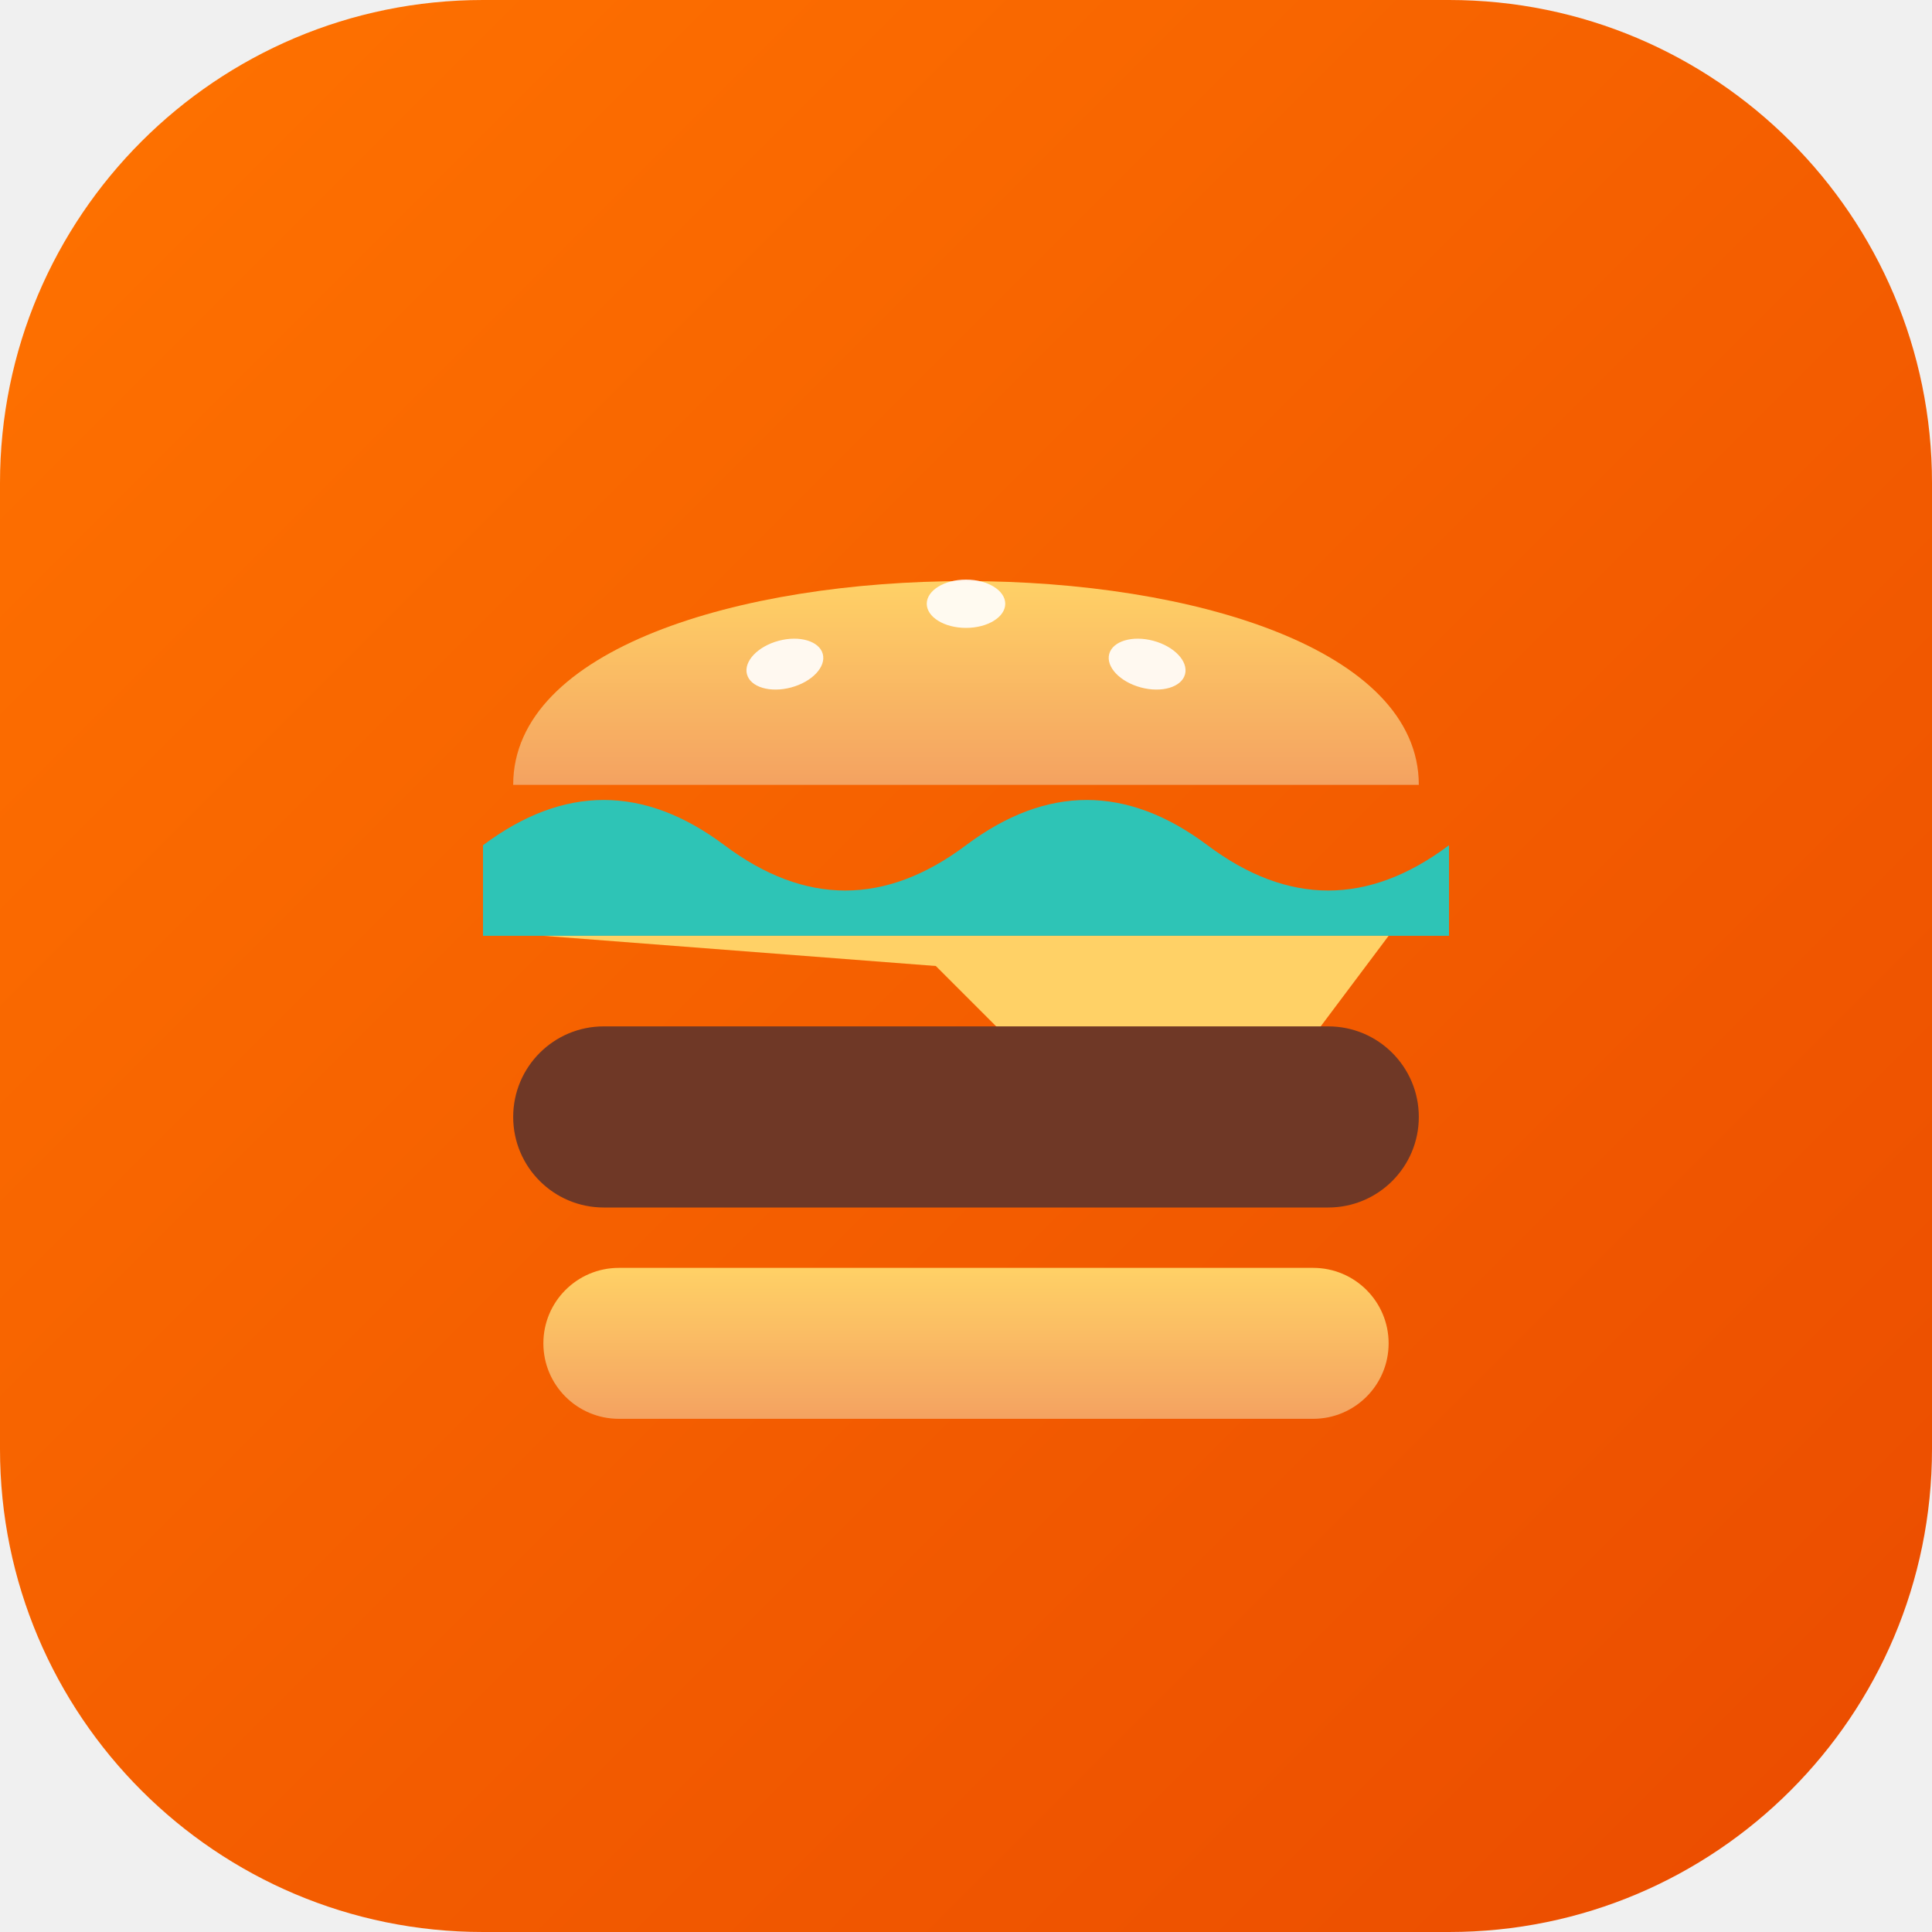
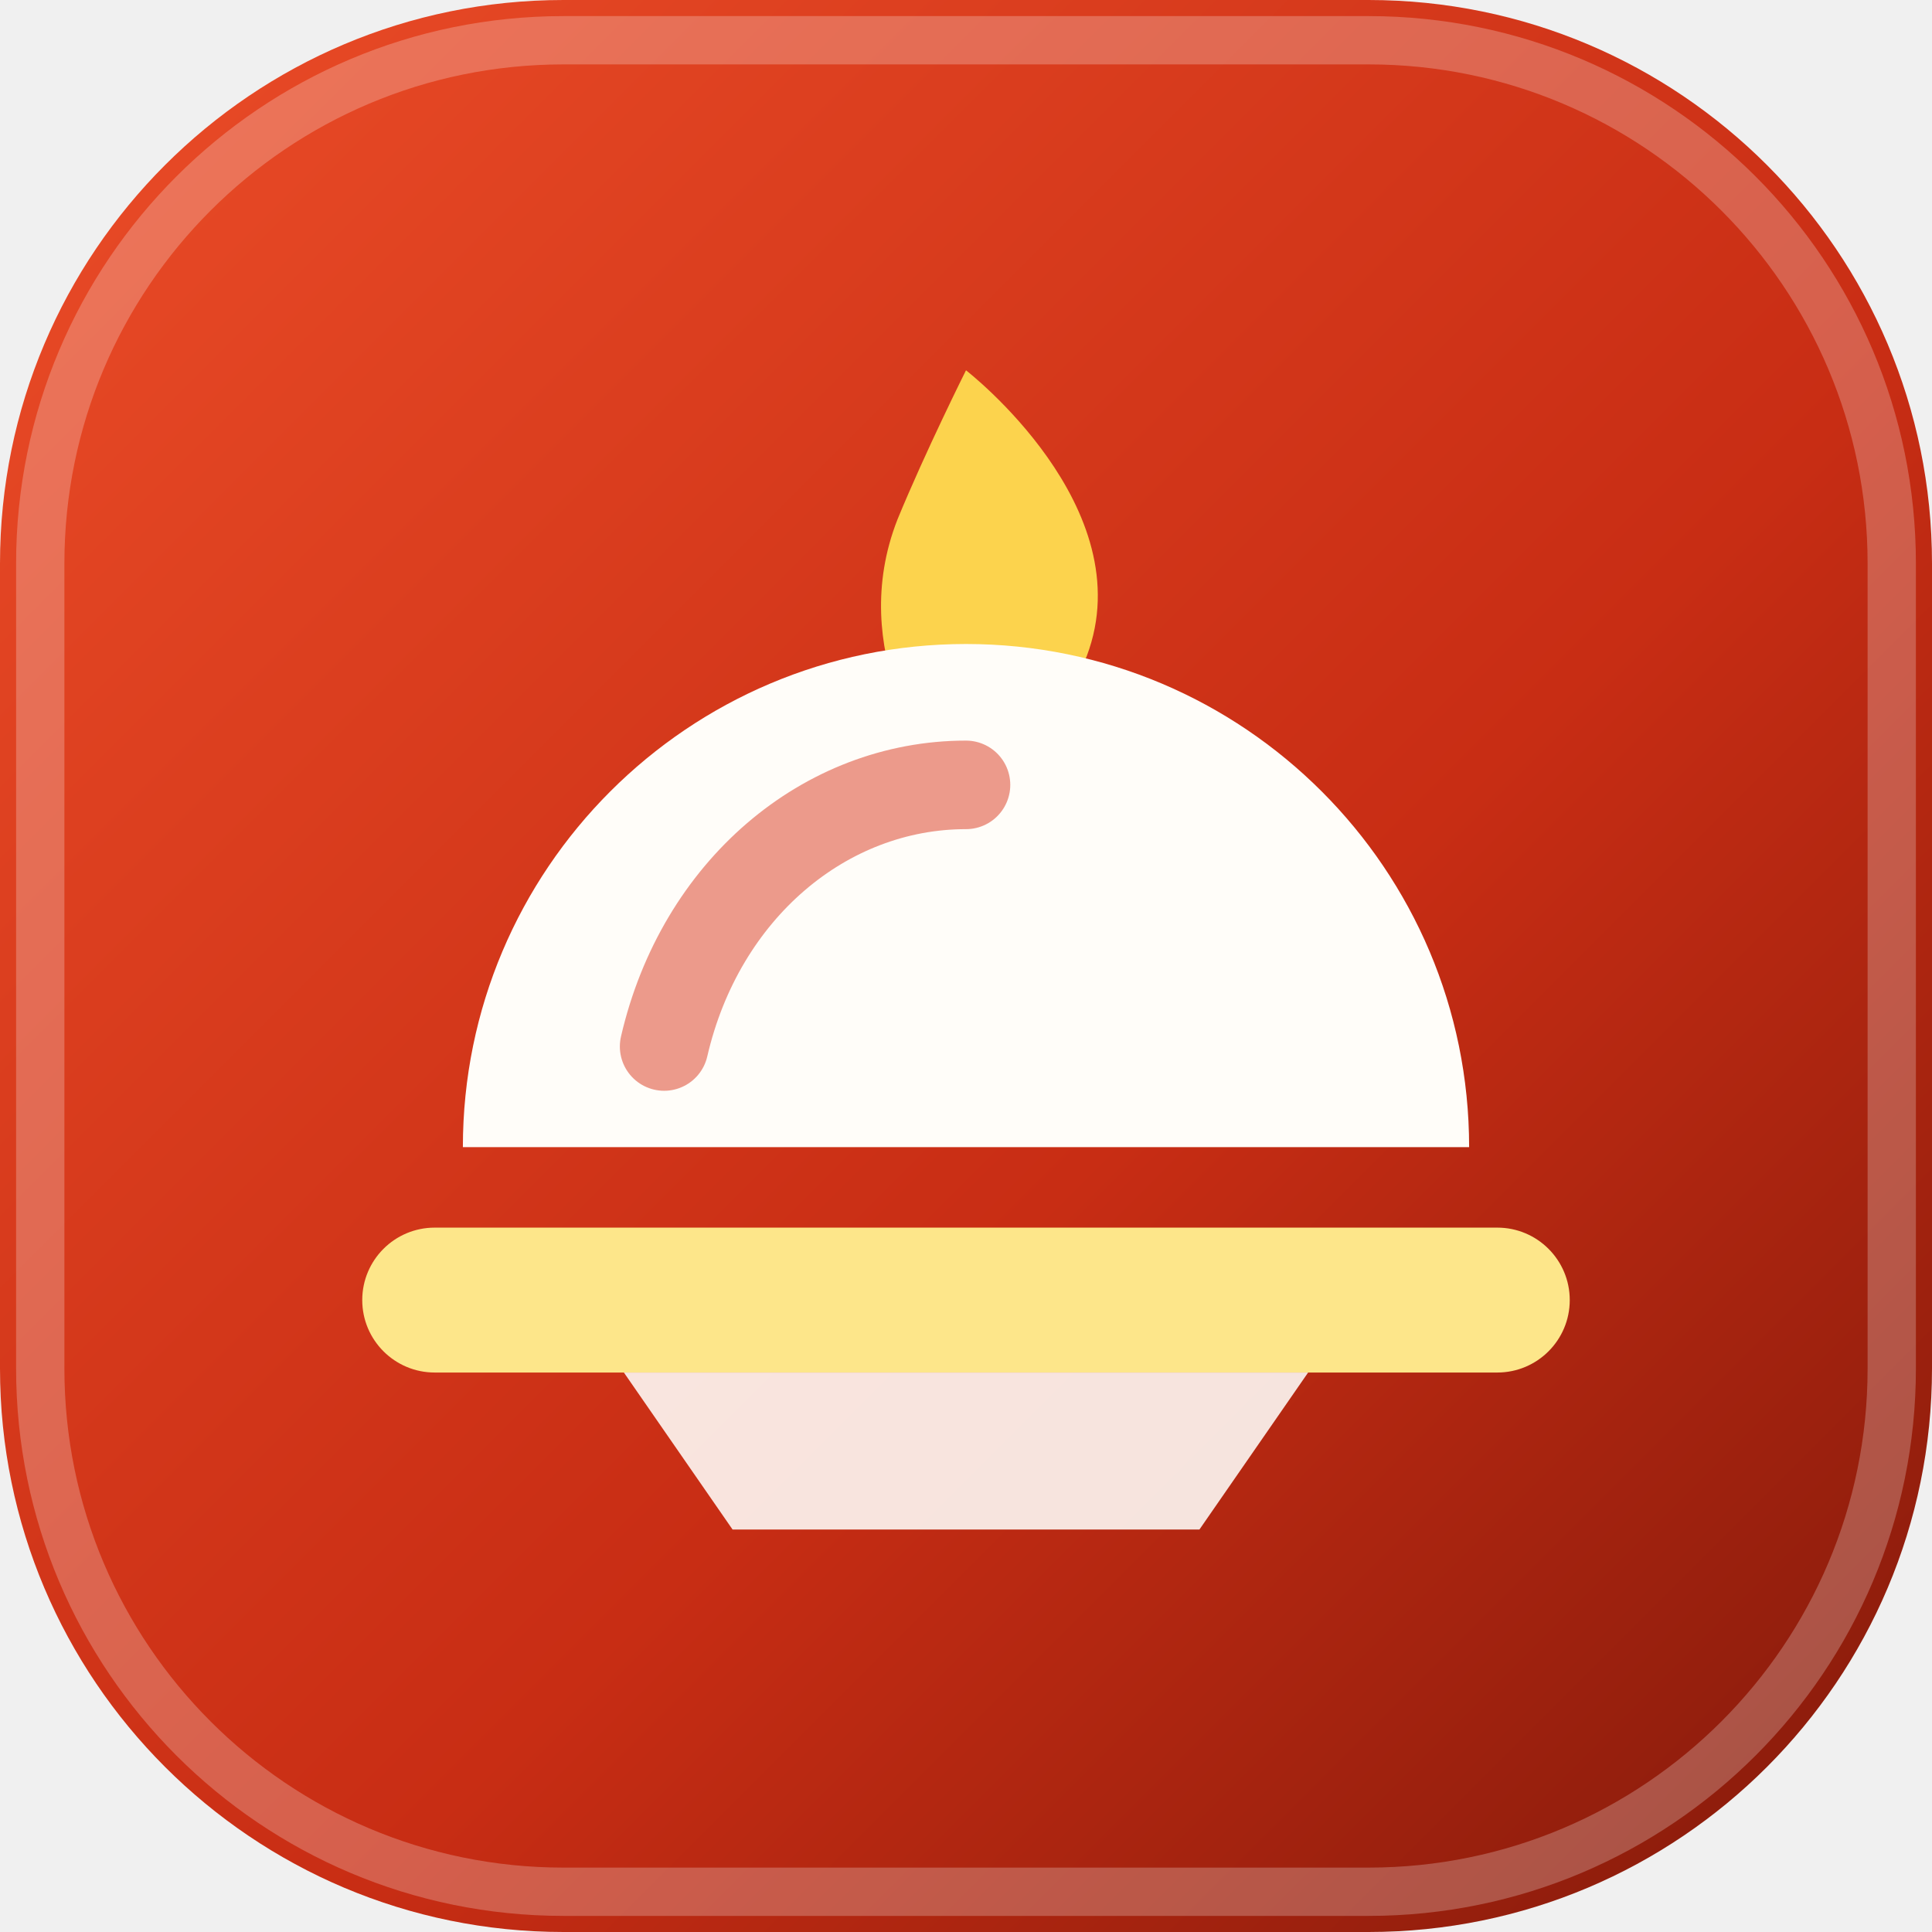
- <svg xmlns="http://www.w3.org/2000/svg" viewBox="0 0 64 64" width="64" height="64">
+ <svg xmlns="http://www.w3.org/2000/svg" width="64" height="64" viewBox="0 0 48 48" fill="none">
+   <rect width="48" height="48" rx="14" fill="url(#foodino_emblem_bg)" />
+   <rect x="1" y="1" width="46" height="46" rx="13" stroke="rgba(255,255,255,0.24)" stroke-width="1.2" />
+   <path d="M24 9.2C24 9.2 28.4 12.6 27 16.3C26.1 18.6 23.2 19 23.2 19C23.2 19 21 16.2 22.3 12.9C23 11.2 24 9.2 24 9.2Z" fill="#FCD34D" />
+   <path d="M11.5 28.5C11.5 21.6 17.1 16 24 16C30.9 16 36.5 21.6 36.5 28.5H11.5Z" fill="#FFFDF9" />
+   <path d="M16.5 26C17.4 22.1 20.5 19.5 24 19.5" stroke="#D9381E" stroke-width="2.2" stroke-linecap="round" opacity="0.5" />
+   <rect x="9" y="30.5" width="30" height="3.6" rx="1.8" fill="#FDE68A" />
+   <path d="M15.5 34.1H32.5L29.8 38H18.2L15.5 34.1Z" fill="#FFFDF9" opacity="0.88" />
  <defs>
-     <linearGradient id="foodino-bg" x1="0%" y1="0%" x2="100%" y2="100%">
-       <stop offset="0%" stop-color="#ff7300" />
-       <stop offset="100%" stop-color="#ea4b00" />
-     </linearGradient>
-     <linearGradient id="bun" x1="0%" y1="0%" x2="0%" y2="100%">
-       <stop offset="0%" stop-color="#ffd166" />
-       <stop offset="100%" stop-color="#f4a261" />
+     <linearGradient id="foodino_emblem_bg" x1="4" y1="4" x2="44" y2="44" gradientUnits="userSpaceOnUse">
+       <stop stop-color="#E64825" />
+       <stop offset="0.6" stop-color="#C82D14" />
+       <stop offset="1" stop-color="#8F1D0C" />
    </linearGradient>
  </defs>
-   <rect width="64" height="64" rx="16" fill="url(#foodino-bg)" />
-   <path d="M 17 26 C 17 17, 47 17, 47 26 Z" fill="url(#bun)" />
-   <ellipse cx="26" cy="22" rx="1.3" ry="0.8" fill="#ffffff" opacity="0.9" transform="rotate(-15 26 22)" />
-   <ellipse cx="32" cy="20" rx="1.3" ry="0.8" fill="#ffffff" opacity="0.9" />
-   <ellipse cx="38" cy="22" rx="1.3" ry="0.8" fill="#ffffff" opacity="0.9" transform="rotate(15 38 22)" />
-   <path d="M 16 28 Q 20 25 24 28 Q 28 31 32 28 Q 36 25 40 28 Q 44 31 48 28 L 48 31 L 16 31 Z" fill="#2ec4b6" />
-   <path d="M 18 31 L 46 31 L 43 35 L 36 37 L 31 32 L 18 31 Z" fill="#ffd166" />
-   <rect x="17" y="34" width="30" height="6" rx="3" fill="#6f3826" />
-   <rect x="18" y="42" width="28" height="5" rx="2.5" fill="url(#bun)" />
</svg>
